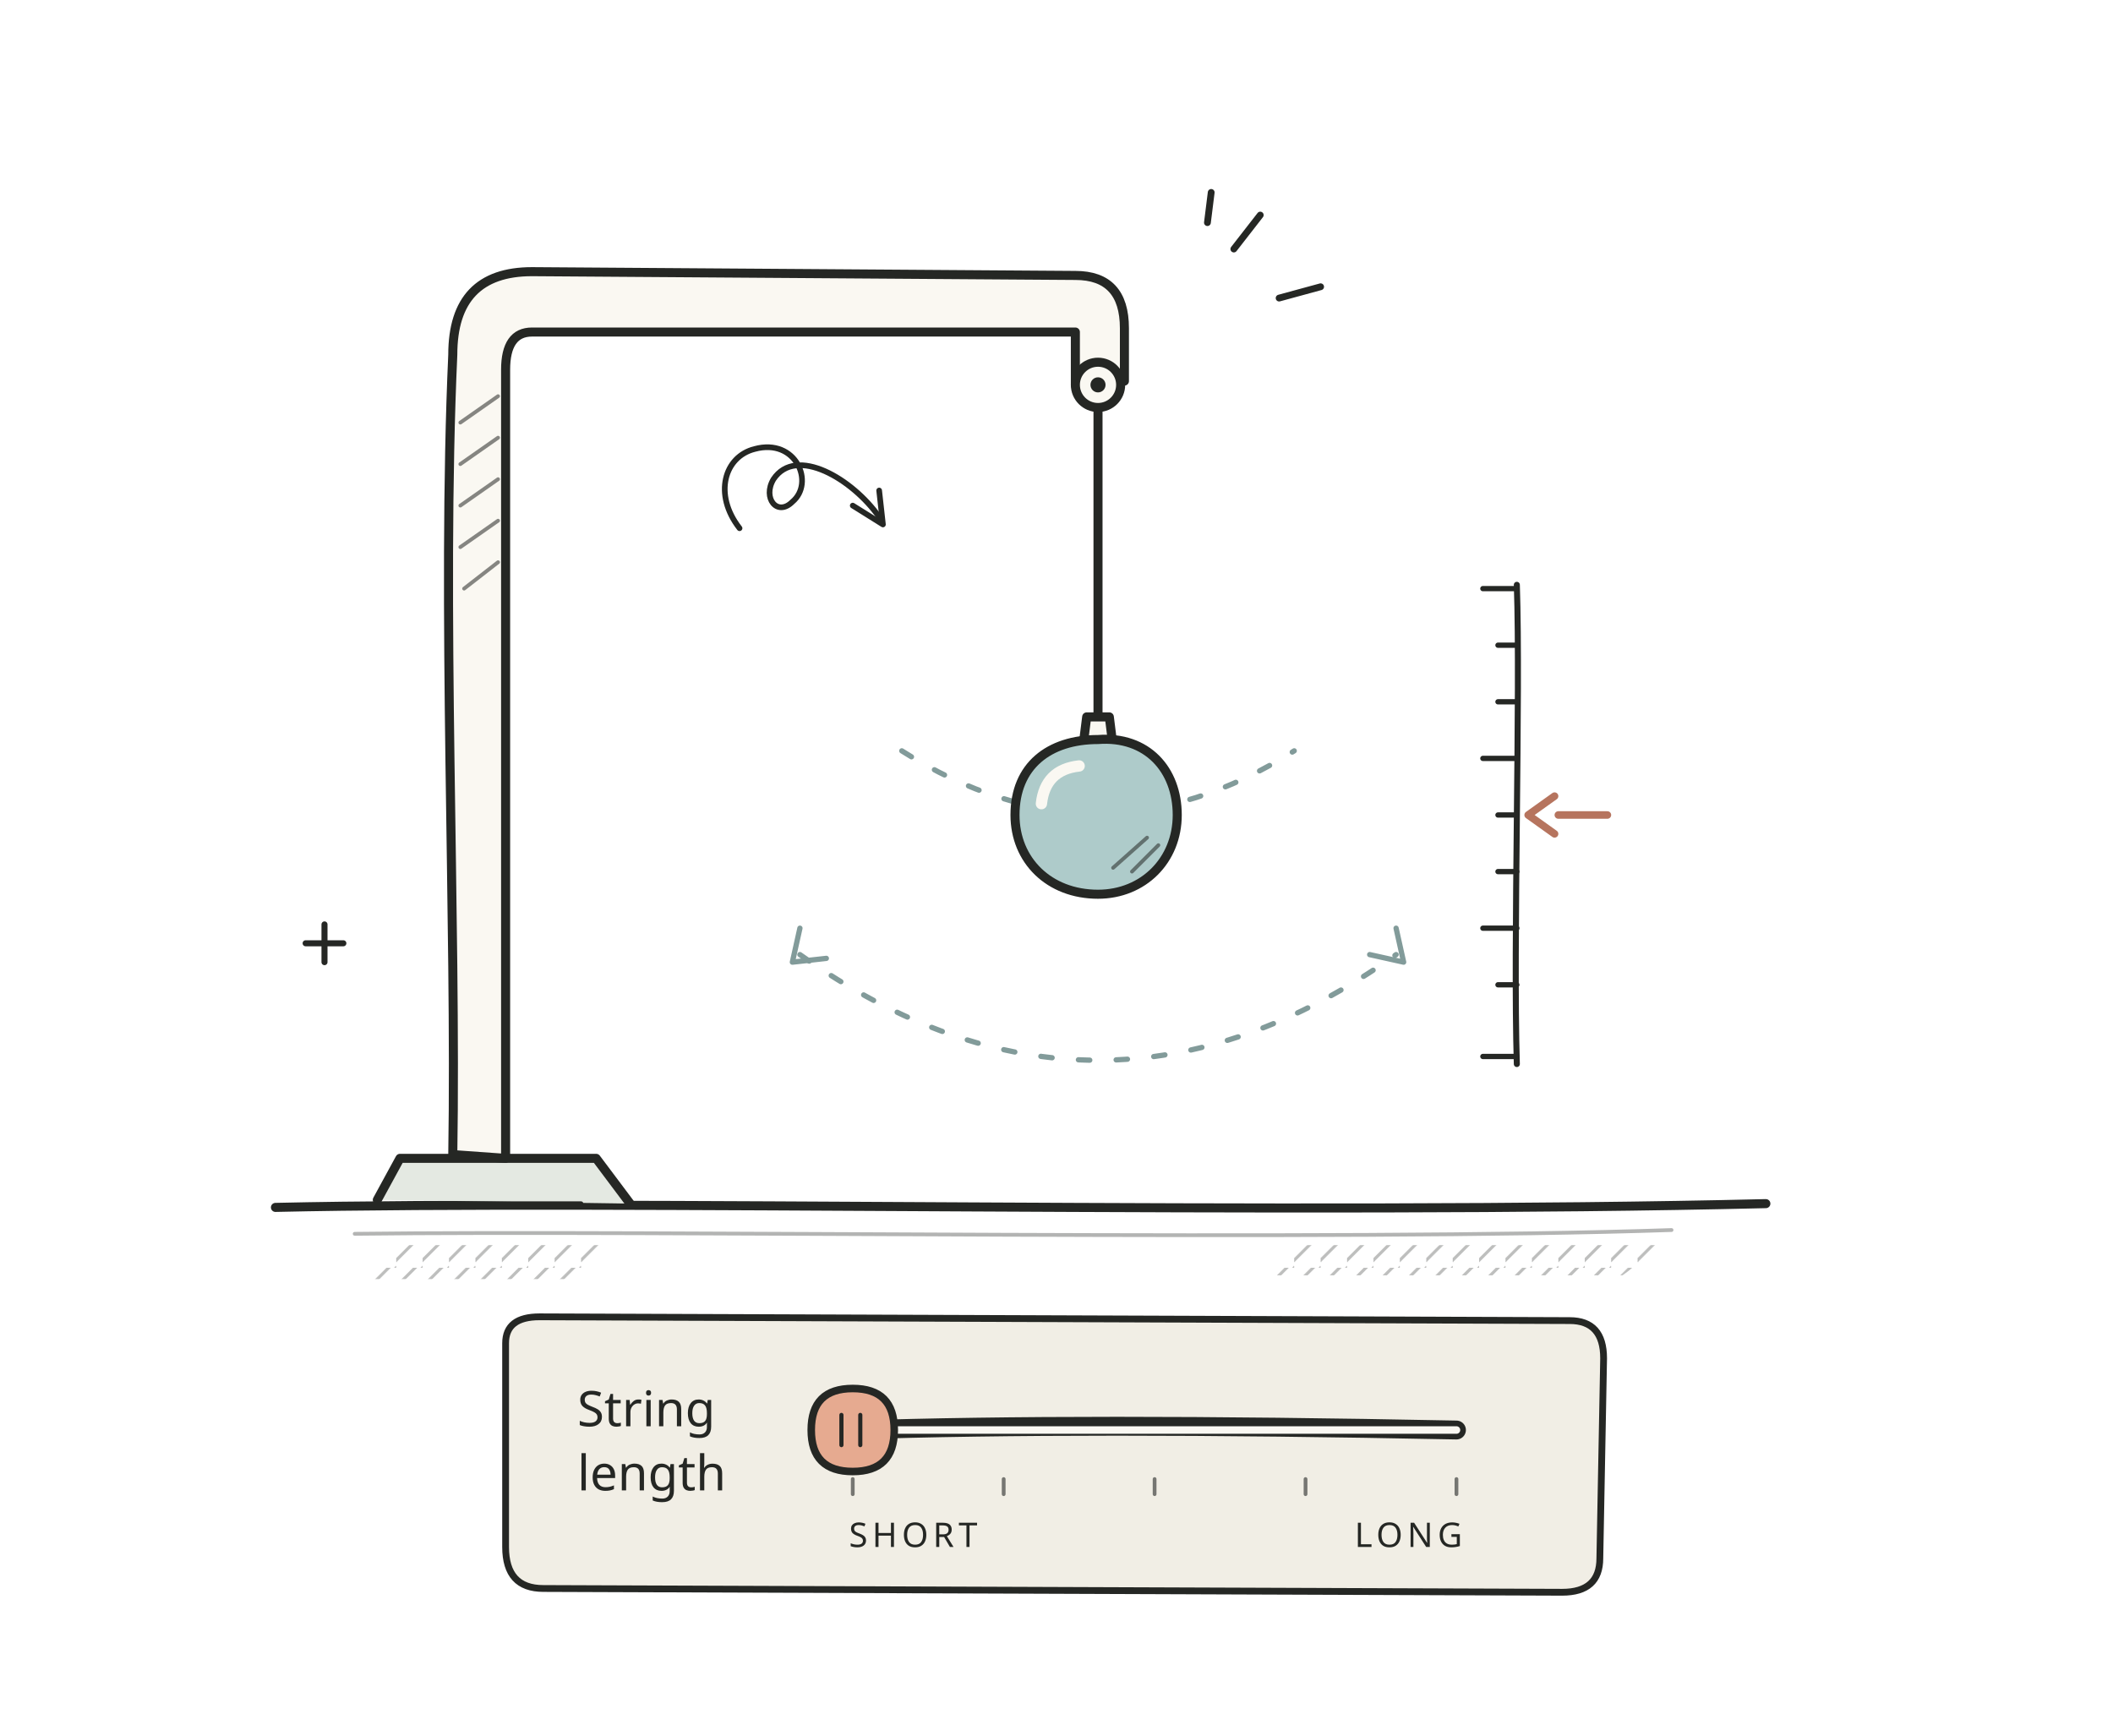
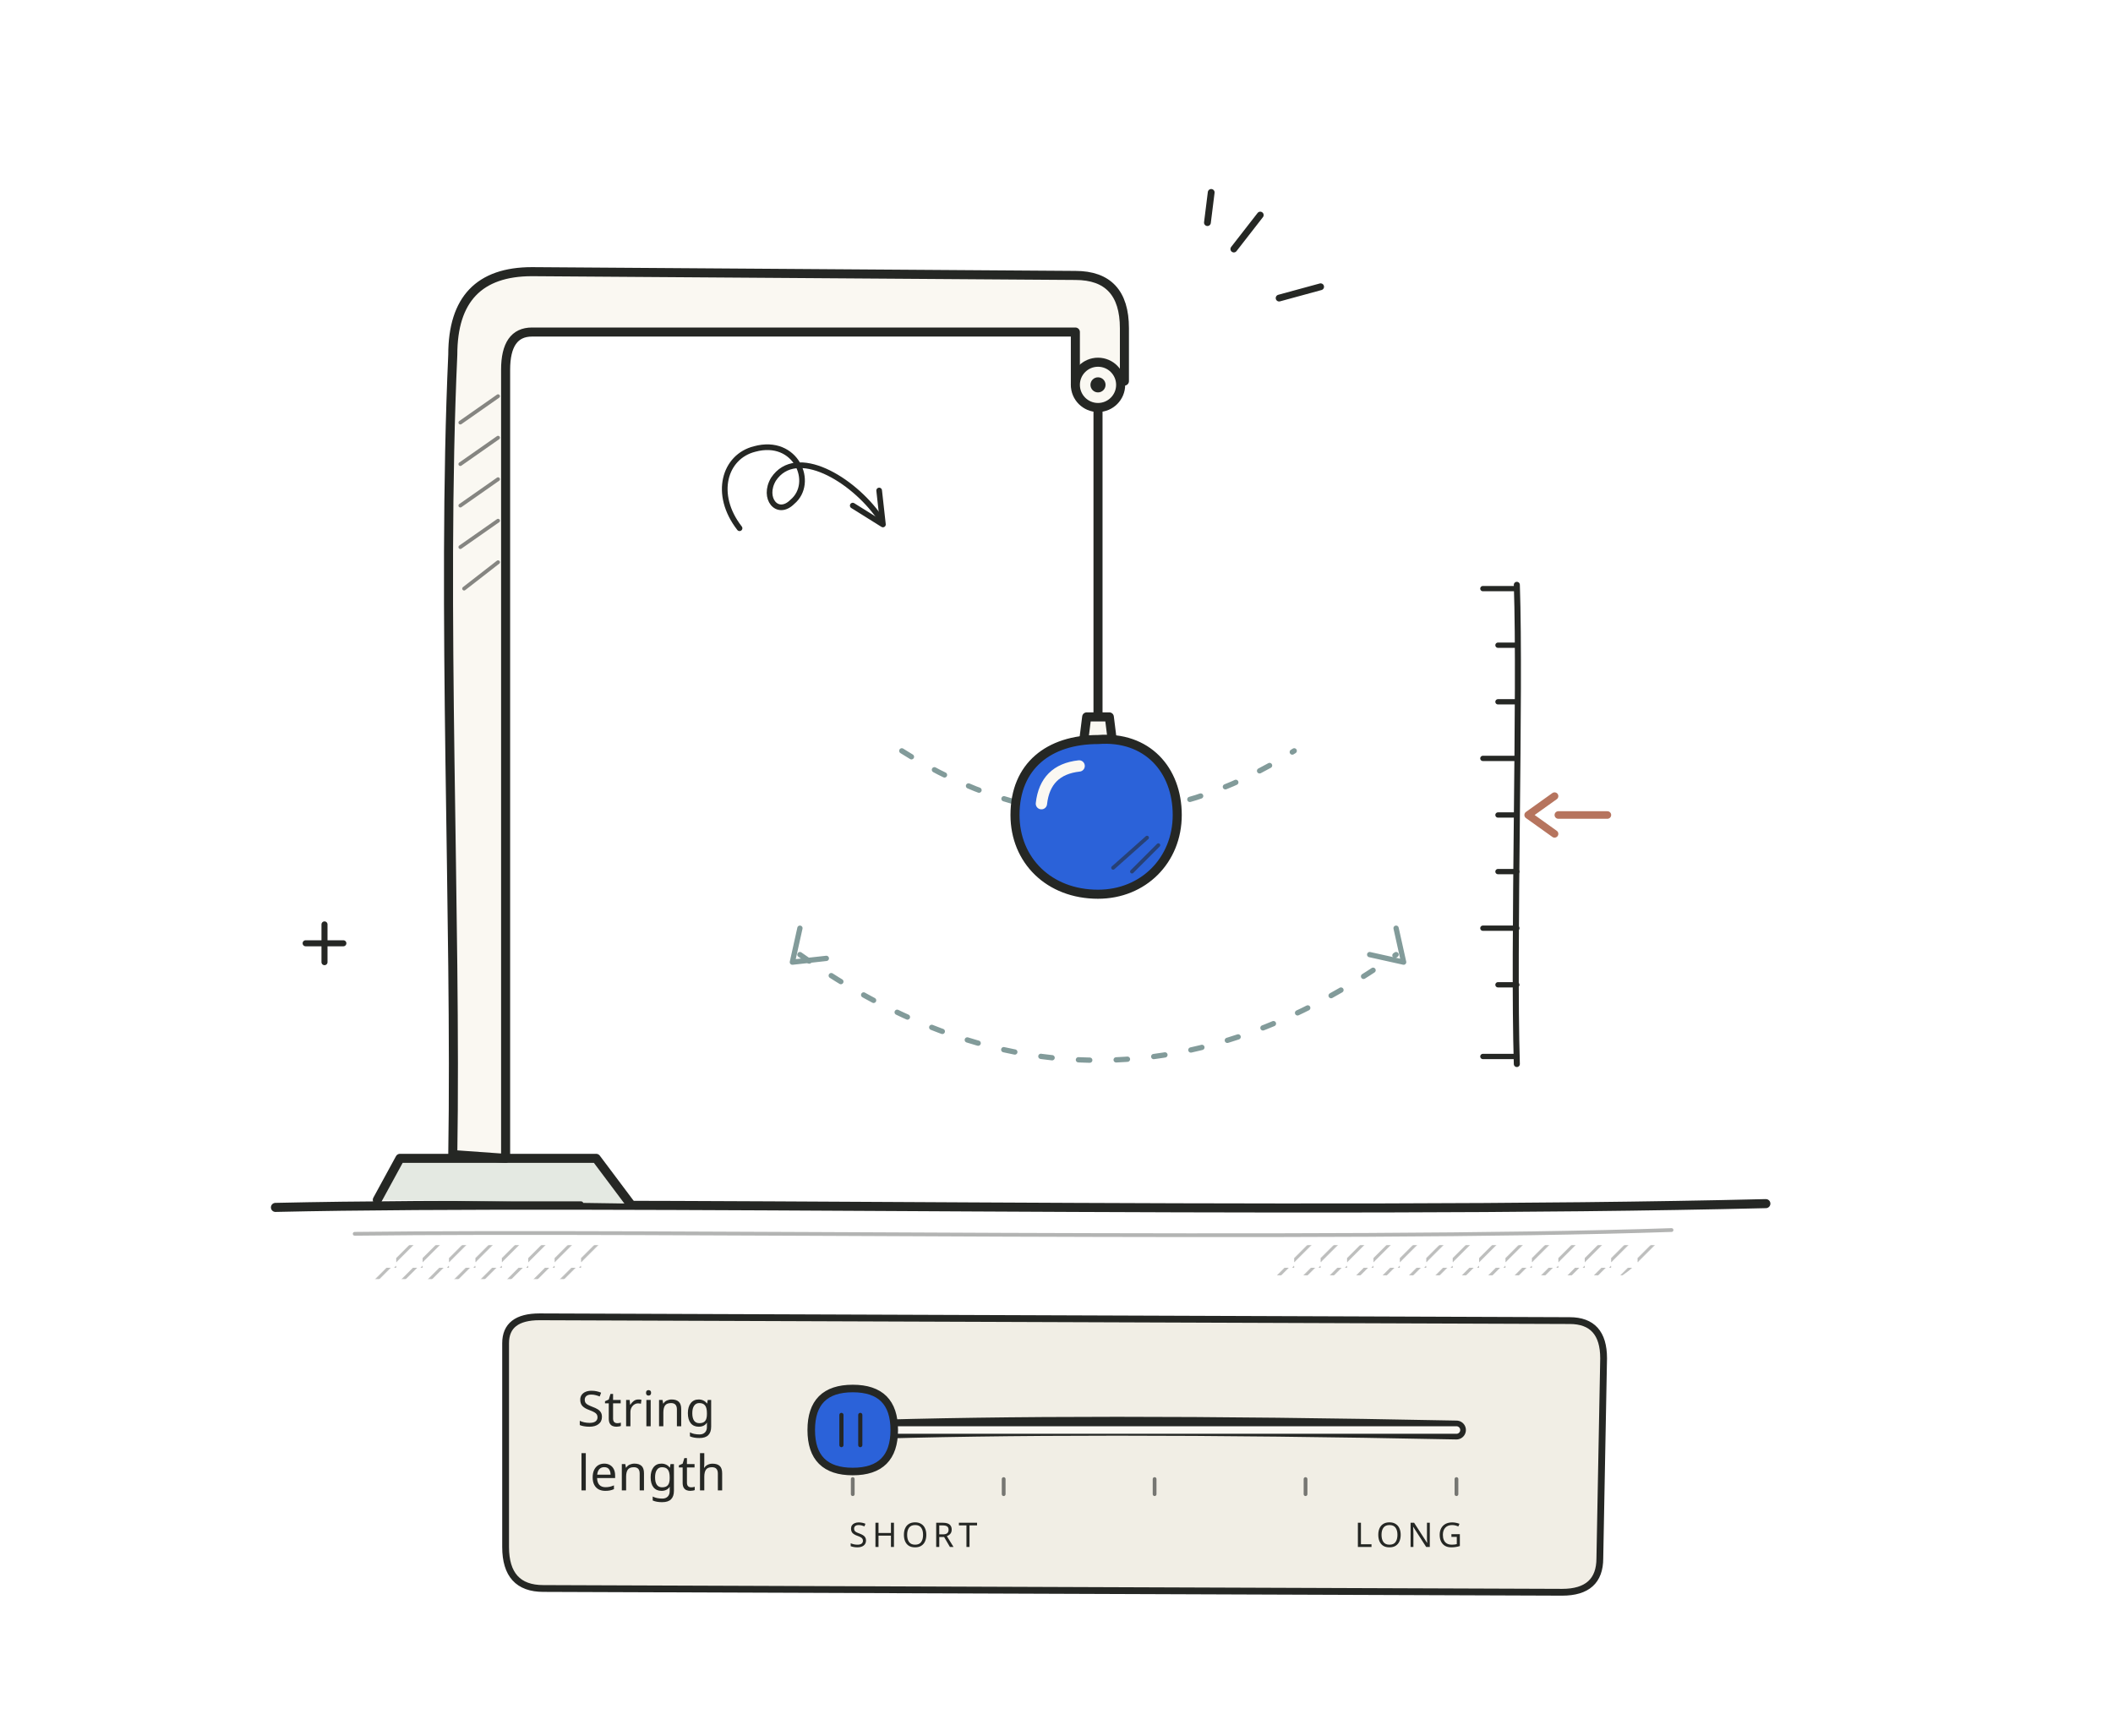
<svg xmlns="http://www.w3.org/2000/svg" width="560" height="460" viewBox="0 0 560 460" role="img" aria-labelledby="title desc">
  <defs>
    <pattern id="hatching" width="7" height="7" patternUnits="userSpaceOnUse">
      <path d="M-2 7 7-2M4 10 10 4" fill="none" stroke="#252724" stroke-width=".8" opacity=".3" />
    </pattern>
  </defs>
  <g fill="none" stroke="#252724" stroke-width="2.4" stroke-linecap="round" stroke-linejoin="round">
    <path d="M73 320C161 318 345 322 468 319" />
    <path d="M94 327C174 326 355 329 443 326" stroke-width="1" opacity=".35" />
    <path d="M100 318 106 307 158 307 167 319" fill="#e4e9e2" />
    <path d="M120 306C121 244 117 160 120 94Q120 72 141 72L285 73Q298 73 298 87L298 101 285 102 285 88 141 88Q134 88 134 98L134 307Z" fill="#faf8f2" />
    <path d="M122 112 132 105M122 123 132 116M122 134 132 127M122 145 132 138M123 156 132 149" stroke-width="1" opacity=".55" />
    <path d="M112 319H154" stroke-width="1.2" />
    <circle cx="291" cy="102" r="6" fill="#faf8f2" />
    <path d="M239 199Q291 232 343 199" stroke="#829b9a" stroke-width="1.4" stroke-dasharray="3 7" />
    <path d="M212 253Q291 309 370 253" stroke="#829b9a" stroke-width="1.4" stroke-dasharray="3 7" />
    <path d="m212 246-2 9 9-1M363 253l9 2-2-9" stroke="#829b9a" stroke-width="1.4" />
    <g>
      <animateTransform attributeName="transform" type="rotate" values="-25 291 102;25 291 102;-25 291 102;25 291 102;-25 291 102;25 291 102;-25 291 102;25 291 102;-25 291 102" keyTimes="0;.085;.17;.28;.42;.58;.74;.885;1" calcMode="spline" keySplines=".37 0 .63 1;.37 0 .63 1;.37 0 .63 1;.37 0 .63 1;.37 0 .63 1;.37 0 .63 1;.37 0 .63 1;.37 0 .63 1" dur="12s" repeatCount="indefinite" />
      <path d="M291 109V195">
        <animate attributeName="d" values="M291 109V195;M291 109V195;M291 109V255;M291 109V255;M291 109V195" keyTimes="0;.17;.42;.74;1" dur="12s" repeatCount="indefinite" />
      </path>
      <g>
        <animateTransform attributeName="transform" type="translate" values="0 0;0 0;0 60;0 60;0 0" keyTimes="0;.17;.42;.74;1" dur="12s" repeatCount="indefinite" />
        <path d="M288 190 294 190 295 198 287 198Z" fill="#faf8f2" />
-         <path d="M312 216C312 228 303 237 291 237C278 237 269 228 269 216C269 203 278 196 291 196C304 195 312 204 312 216Z" fill="#aecbca" />
+         <path d="M312 216C312 228 303 237 291 237C278 237 269 228 269 216C269 203 278 196 291 196C304 195 312 204 312 216Z" fill="#2B62D9" />
        <path d="M276 213Q277 204 286 203" stroke="#faf8f2" stroke-width="3" />
        <path d="m295 230 9-8m-4 9 7-7" stroke-width="1" opacity=".55" />
      </g>
    </g>
    <circle cx="291" cy="102" r="2" fill="#252724" stroke="none" />
    <path d="M402 155C403 184 401 250 402 282" stroke-width="1.6" />
    <path d="M393 156H402M397 171H402M397 186H402M393 201H402M397 216H402M397 231H402M393 246H402M397 261H402M393 280H402" stroke-width="1.4" />
    <g>
      <animateTransform attributeName="transform" type="translate" values="0 0;0 0;0 60;0 60;0 0" keyTimes="0;.17;.42;.74;1" dur="12s" repeatCount="indefinite" />
      <path d="m412 211-7 5 7 5" stroke="#b6745e" stroke-width="2" />
      <path d="M413 216H426" stroke="#b6745e" stroke-width="2" />
    </g>
    <path d="m327 66 7-9m5 22 11-3m-30-17 1-8" stroke-width="1.8" />
    <path d="M196 140C189 131 192 121 200 119C211 116 216 128 210 133C206 137 202 132 205 127C211 118 226 127 233 137" stroke-width="1.5" />
    <path d="m226 134 8 5-1-9" stroke-width="1.5" />
    <path d="M86 245v10m-5-5h10" stroke-width="1.6" />
  </g>
  <path d="M106 330H162L153 339H99ZM343 330H441L430 338H338Z" fill="url(#hatching)" />
  <g stroke="#252724" stroke-linecap="round" stroke-linejoin="round">
    <path d="M134 356Q134 349 143 349L416 350Q425 350 425 360L424 413Q424 422 414 422L144 421Q134 421 134 410Z" fill="#f1eee5" stroke-width="1.8" />
    <path d="M226 379Q286 377 386 379" fill="none" stroke-width="5" />
    <path d="M226 379H386" fill="none" stroke="#faf8f2" stroke-width="2" />
    <path d="M226 392v4m40-4v4m40-4v4m40-4v4m40-4v4" fill="none" stroke-width="1" opacity=".6" />
    <g>
      <animateTransform attributeName="transform" type="translate" values="0 0;0 0;160 0;160 0;0 0" keyTimes="0;.17;.42;.74;1" dur="12s" repeatCount="indefinite" />
-       <path d="M215 379Q215 368 226 368Q237 368 237 379Q237 390 226 390Q215 390 215 379Z" fill="#e6aa90" stroke-width="2" />
+       <path d="M215 379Q215 368 226 368Q237 368 237 379Q237 390 226 390Q215 390 215 379Z" fill="#2B62D9" stroke-width="2" />
      <path d="M223 375v8m5-8v8" fill="none" stroke-width="1.1" />
    </g>
  </g>
  <g fill="#252724" font-family="ui-rounded, 'Trebuchet MS', sans-serif">
    <text x="153" y="378" font-size="13">String</text>
    <text x="153" y="395" font-size="13">length</text>
    <text x="225" y="410" font-size="9" letter-spacing="1.2">SHORT</text>
    <text x="359" y="410" font-size="9" letter-spacing="1.2">LONG</text>
  </g>
</svg>
